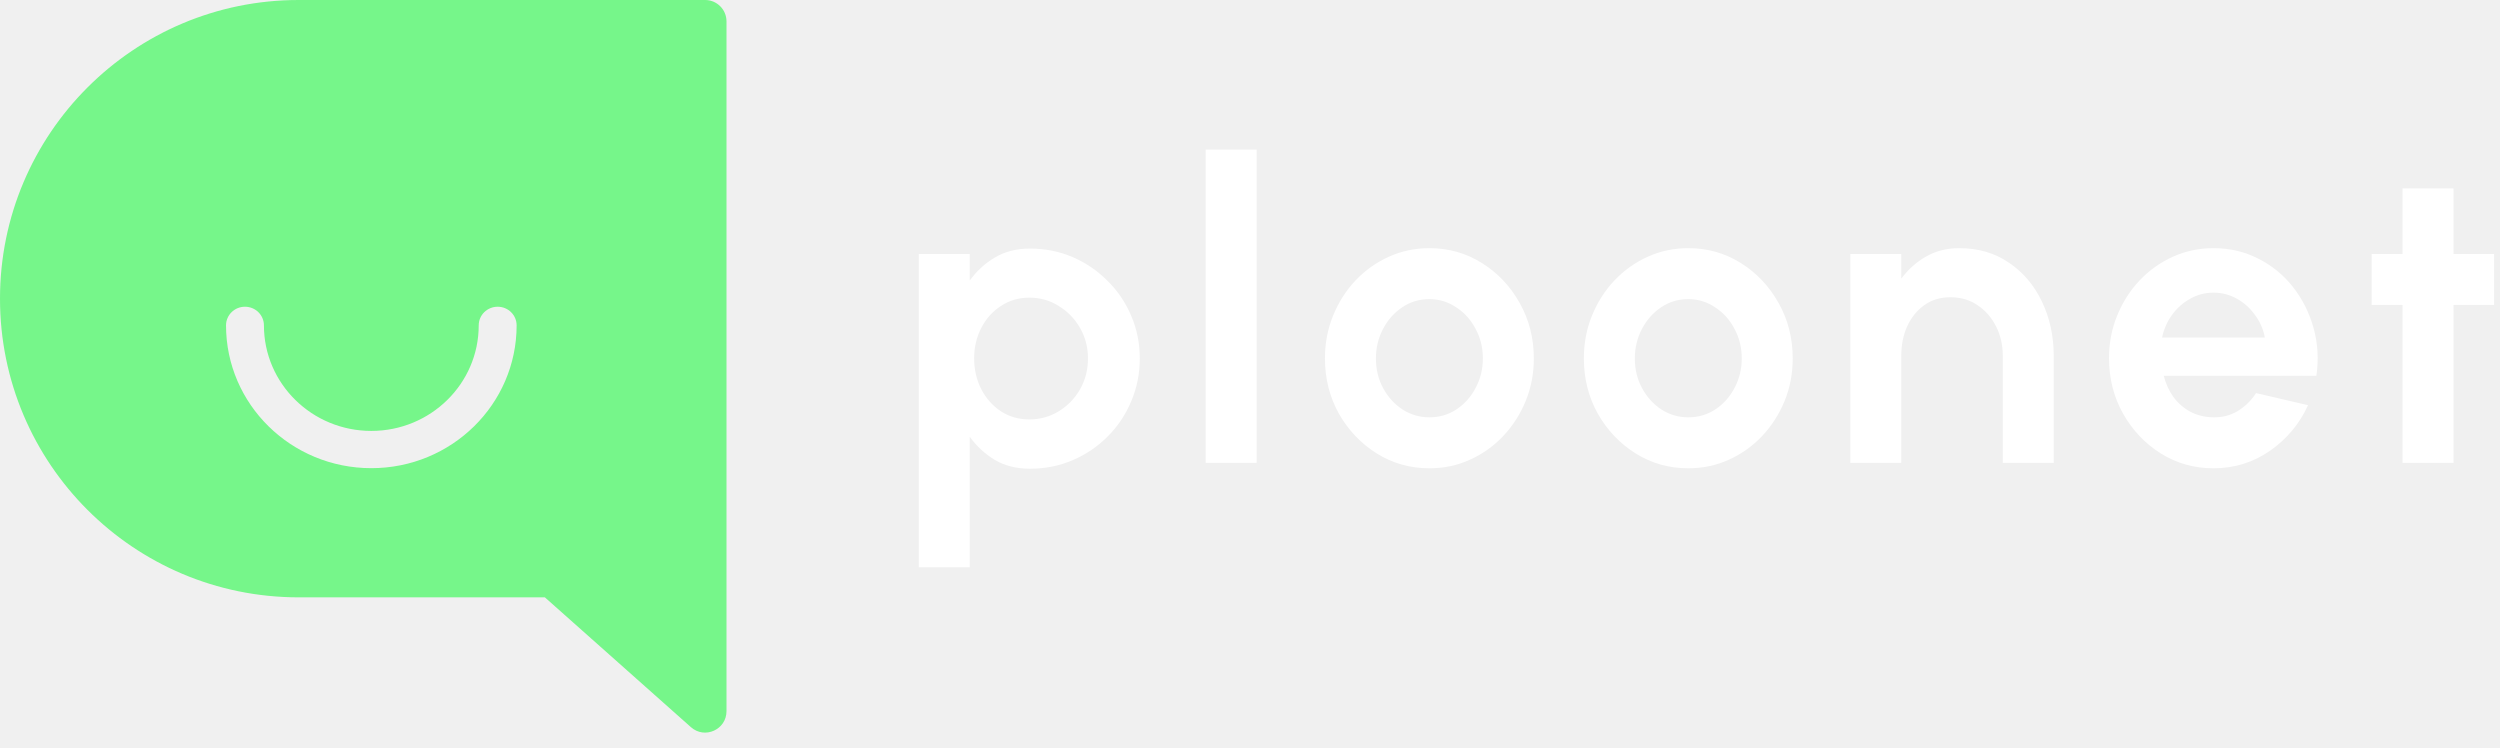
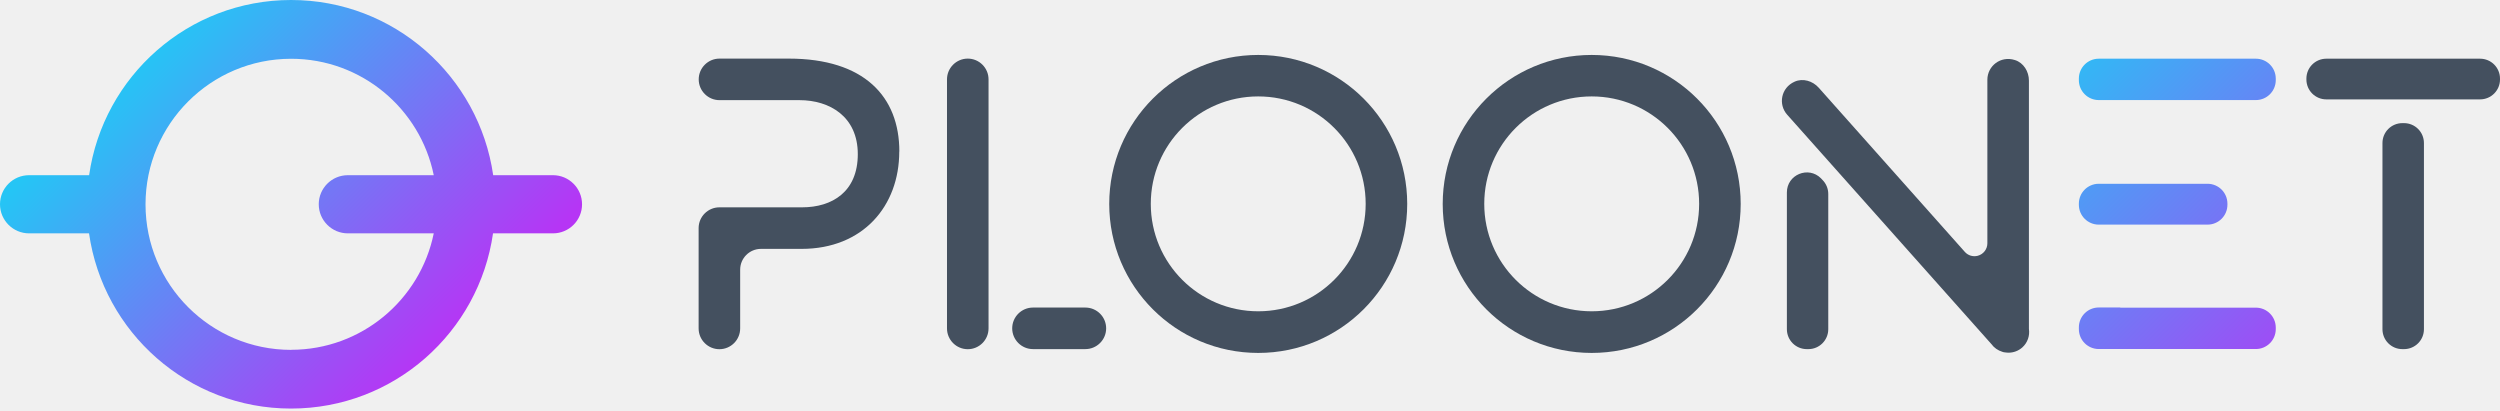
- <svg xmlns="http://www.w3.org/2000/svg" width="117" height="35" viewBox="0 0 117 35" fill="none">
-   <path fill-rule="evenodd" clip-rule="evenodd" d="M13.978 0C6.258 0 0 6.258 0 13.978C0 21.698 6.258 27.956 13.978 27.956H17H25.5L32.336 34.032C32.98 34.605 34 34.147 34 33.284V1C34 0.448 33.552 0 33 0H13.978ZM12.352 15.227C12.352 14.745 11.955 14.355 11.465 14.355C10.975 14.355 10.578 14.745 10.578 15.227C10.578 18.918 13.623 21.91 17.378 21.91C21.134 21.91 24.178 18.918 24.178 15.227C24.178 14.745 23.781 14.355 23.291 14.355C22.801 14.355 22.404 14.745 22.404 15.227C22.404 17.955 20.154 20.167 17.378 20.167C14.602 20.167 12.352 17.955 12.352 15.227Z" fill="#76F68A" />
-   <path d="M45.385 26.549H43V11.887H45.385V13.129C45.704 12.686 46.095 12.327 46.558 12.053C47.027 11.773 47.575 11.633 48.2 11.633C48.917 11.633 49.585 11.767 50.204 12.034C50.823 12.301 51.367 12.673 51.836 13.148C52.312 13.617 52.68 14.162 52.941 14.781C53.208 15.4 53.342 16.064 53.342 16.775C53.342 17.485 53.208 18.153 52.941 18.779C52.68 19.404 52.312 19.955 51.836 20.43C51.367 20.9 50.823 21.268 50.204 21.535C49.585 21.802 48.917 21.936 48.2 21.936C47.575 21.936 47.027 21.799 46.558 21.525C46.095 21.245 45.704 20.883 45.385 20.44V26.549ZM48.171 13.93C47.676 13.93 47.232 14.061 46.841 14.321C46.45 14.575 46.144 14.918 45.923 15.348C45.701 15.778 45.59 16.253 45.59 16.775C45.59 17.296 45.701 17.775 45.923 18.212C46.144 18.642 46.45 18.987 46.841 19.248C47.232 19.502 47.676 19.629 48.171 19.629C48.673 19.629 49.132 19.502 49.549 19.248C49.966 18.994 50.298 18.651 50.546 18.221C50.794 17.785 50.917 17.302 50.917 16.775C50.917 16.253 50.794 15.778 50.546 15.348C50.298 14.918 49.966 14.575 49.549 14.321C49.139 14.061 48.679 13.93 48.171 13.93Z" fill="white" />
-   <path d="M56.426 21.662V7H58.811V21.662H56.426Z" fill="white" />
-   <path d="M66.895 21.916C65.996 21.916 65.175 21.685 64.432 21.222C63.696 20.759 63.106 20.14 62.663 19.365C62.226 18.583 62.008 17.72 62.008 16.775C62.008 16.058 62.135 15.39 62.389 14.771C62.643 14.145 62.992 13.598 63.435 13.129C63.885 12.653 64.406 12.282 64.999 12.014C65.592 11.747 66.224 11.614 66.895 11.614C67.794 11.614 68.612 11.845 69.349 12.308C70.092 12.77 70.681 13.393 71.118 14.175C71.561 14.957 71.783 15.823 71.783 16.775C71.783 17.485 71.656 18.15 71.401 18.769C71.147 19.388 70.795 19.935 70.346 20.411C69.903 20.88 69.385 21.248 68.791 21.515C68.205 21.783 67.573 21.916 66.895 21.916ZM66.895 19.531C67.371 19.531 67.798 19.404 68.176 19.15C68.554 18.896 68.85 18.56 69.065 18.143C69.287 17.726 69.398 17.27 69.398 16.775C69.398 16.266 69.284 15.804 69.055 15.387C68.834 14.963 68.531 14.627 68.146 14.38C67.769 14.126 67.351 13.999 66.895 13.999C66.426 13.999 66.002 14.126 65.624 14.38C65.247 14.634 64.947 14.973 64.725 15.396C64.504 15.82 64.393 16.279 64.393 16.775C64.393 17.29 64.507 17.755 64.735 18.172C64.963 18.59 65.266 18.922 65.644 19.169C66.029 19.411 66.446 19.531 66.895 19.531Z" fill="white" />
-   <path d="M79.012 21.916C78.113 21.916 77.292 21.685 76.549 21.222C75.812 20.759 75.223 20.14 74.78 19.365C74.343 18.583 74.125 17.72 74.125 16.775C74.125 16.058 74.252 15.39 74.506 14.771C74.76 14.145 75.109 13.598 75.552 13.129C76.001 12.653 76.523 12.282 77.116 12.014C77.709 11.747 78.341 11.614 79.012 11.614C79.911 11.614 80.729 11.845 81.466 12.308C82.208 12.77 82.798 13.393 83.235 14.175C83.678 14.957 83.899 15.823 83.899 16.775C83.899 17.485 83.772 18.15 83.518 18.769C83.264 19.388 82.912 19.935 82.463 20.411C82.019 20.88 81.501 21.248 80.908 21.515C80.322 21.783 79.69 21.916 79.012 21.916ZM79.012 19.531C79.488 19.531 79.915 19.404 80.293 19.15C80.671 18.896 80.967 18.56 81.182 18.143C81.404 17.726 81.514 17.27 81.514 16.775C81.514 16.266 81.4 15.804 81.172 15.387C80.951 14.963 80.648 14.627 80.263 14.38C79.885 14.126 79.468 13.999 79.012 13.999C78.543 13.999 78.119 14.126 77.741 14.38C77.363 14.634 77.064 14.973 76.842 15.396C76.621 15.82 76.51 16.279 76.51 16.775C76.51 17.29 76.624 17.755 76.852 18.172C77.08 18.59 77.383 18.922 77.761 19.169C78.145 19.411 78.562 19.531 79.012 19.531Z" fill="white" />
-   <path d="M96.115 16.608V21.662H93.73V16.648C93.73 16.146 93.626 15.69 93.417 15.279C93.209 14.862 92.918 14.53 92.547 14.282C92.182 14.034 91.759 13.911 91.276 13.911C90.807 13.911 90.4 14.034 90.055 14.282C89.709 14.53 89.442 14.862 89.253 15.279C89.07 15.69 88.979 16.146 88.979 16.648V21.662H86.594V11.887H88.979V13.041C89.305 12.604 89.693 12.259 90.142 12.005C90.599 11.744 91.113 11.614 91.687 11.614C92.586 11.614 93.365 11.842 94.023 12.298C94.688 12.748 95.199 13.35 95.558 14.106C95.923 14.862 96.108 15.696 96.115 16.608Z" fill="white" />
-   <path d="M103.589 21.916C102.69 21.916 101.869 21.685 101.126 21.222C100.39 20.759 99.8 20.137 99.357 19.355C98.92 18.573 98.702 17.71 98.702 16.765C98.702 16.055 98.829 15.39 99.083 14.771C99.337 14.145 99.686 13.598 100.129 13.129C100.579 12.653 101.1 12.282 101.693 12.014C102.286 11.747 102.918 11.614 103.589 11.614C104.352 11.614 105.049 11.777 105.681 12.102C106.32 12.422 106.86 12.861 107.304 13.422C107.747 13.982 108.069 14.621 108.271 15.338C108.473 16.055 108.519 16.804 108.408 17.586H101.263C101.354 17.951 101.504 18.28 101.712 18.573C101.921 18.86 102.185 19.091 102.504 19.267C102.824 19.437 103.185 19.525 103.589 19.531C104.006 19.538 104.384 19.44 104.723 19.238C105.068 19.029 105.355 18.749 105.583 18.397L108.017 18.964C107.62 19.831 107.027 20.541 106.238 21.095C105.45 21.642 104.567 21.916 103.589 21.916ZM101.185 15.797H105.994C105.922 15.406 105.769 15.054 105.534 14.742C105.306 14.422 105.023 14.168 104.684 13.979C104.345 13.79 103.98 13.696 103.589 13.696C103.198 13.696 102.837 13.79 102.504 13.979C102.172 14.162 101.888 14.412 101.654 14.732C101.426 15.045 101.269 15.4 101.185 15.797Z" fill="white" />
-   <path d="M116.721 14.272H114.824V21.662H112.439V14.272H110.993V11.887H112.439V8.818H114.824V11.887H116.721V14.272Z" fill="white" />
+ <svg xmlns="http://www.w3.org/2000/svg" width="134" height="22" viewBox="0 0 134 22" fill="none">
+   <path d="M121.981 4.214V4.295C121.981 4.886 121.503 5.364 120.913 5.364H112.495C111.904 5.364 111.427 4.886 111.427 4.295V4.214C111.427 3.623 111.904 3.146 112.495 3.146H120.913C121.503 3.146 121.981 3.623 121.981 4.214ZM111.427 10.972V10.918C111.427 10.327 111.904 9.85 112.495 9.85H118.322C118.913 9.85 119.39 10.327 119.39 10.918V10.972C119.39 11.563 118.913 12.04 118.322 12.04H112.495C111.904 12.04 111.427 11.563 111.427 10.972ZM113.649 16.49H120.913C121.503 16.49 121.981 16.967 121.981 17.558V17.64C121.981 18.231 121.503 18.708 120.913 18.708H112.495C111.904 18.708 111.427 18.231 111.427 17.64V17.549C111.427 16.958 111.904 16.481 112.495 16.481H113.649V16.49V16.49Z" fill="url(#paint0_linear_1303_12810)" />
+   <path d="M48.2 8.127C48.2 11.045 46.255 13.34 42.964 13.34H40.787C40.173 13.34 39.673 13.84 39.673 14.454V17.603C39.673 18.217 39.173 18.717 38.56 18.717C37.946 18.717 37.446 18.217 37.446 17.603V12.226C37.446 11.613 37.946 11.113 38.56 11.113H42.987C44.609 11.113 45.978 10.277 45.978 8.263C45.978 6.25 44.473 5.368 42.85 5.368H38.564C37.951 5.368 37.451 4.868 37.451 4.254C37.451 3.641 37.951 3.141 38.564 3.141H42.273C46.328 3.141 48.205 5.181 48.205 8.122L48.2 8.127Z" fill="#44505F" />
+   <path d="M51.872 3.141C52.486 3.141 52.986 3.641 52.986 4.254V17.603C52.986 18.217 52.486 18.717 51.872 18.717C51.259 18.717 50.759 18.217 50.759 17.603V4.254C50.759 3.641 51.259 3.141 51.872 3.141V3.141ZM54.254 17.599C54.254 16.985 54.754 16.485 55.368 16.485H58.176C58.79 16.485 59.29 16.985 59.29 17.599C59.29 18.212 58.79 18.712 58.176 18.712H55.368C54.754 18.712 54.254 18.212 54.254 17.599Z" fill="#44505F" />
+   <path d="M108.75 17.631V4.319C108.75 3.832 108.463 3.364 108 3.219C107.232 2.973 106.523 3.541 106.523 4.273V13.041C106.523 13.354 106.313 13.627 106.009 13.709C105.754 13.777 105.486 13.695 105.314 13.5L97.482 4.7C97.159 4.337 96.632 4.178 96.191 4.378C95.455 4.705 95.305 5.6 95.791 6.146L106.736 18.44C106.882 18.64 107.086 18.786 107.332 18.859C107.354 18.863 107.373 18.872 107.391 18.877C107.418 18.881 107.45 18.886 107.477 18.89C107.527 18.899 107.577 18.904 107.627 18.904H107.636C107.636 18.904 107.65 18.904 107.654 18.904C107.918 18.904 108.177 18.813 108.391 18.627C108.682 18.368 108.804 17.991 108.75 17.631V17.631Z" fill="#44505F" />
+   <path d="M97.605 9.559C96.932 8.882 95.777 9.359 95.777 10.313V17.645C95.777 18.236 96.255 18.713 96.846 18.713H96.927C97.518 18.713 97.995 18.236 97.995 17.645V10.395C97.995 10.113 97.882 9.841 97.682 9.641L97.6 9.554L97.605 9.559Z" fill="#44505F" />
+   <path d="M123.623 4.259V4.214C123.623 3.623 124.1 3.146 124.691 3.146H132.932C133.522 3.146 134 3.623 134 4.214V4.259C134 4.85 133.522 5.327 132.932 5.327H124.691C124.1 5.327 123.623 4.85 123.623 4.259ZM127.7 17.645V7.668C127.7 7.077 128.177 6.6 128.768 6.6H128.855C129.445 6.6 129.923 7.077 129.923 7.668V17.645C129.923 18.235 129.445 18.713 128.855 18.713H128.768C128.177 18.713 127.7 18.235 127.7 17.645Z" fill="#44505F" />
+   <path d="M67.441 2.945C63.032 2.945 59.455 6.518 59.455 10.931C59.455 15.345 63.028 18.917 67.441 18.917C71.854 18.917 75.427 15.345 75.427 10.931C75.427 6.518 71.854 2.945 67.441 2.945V2.945ZM67.441 16.685C64.259 16.685 61.682 14.108 61.682 10.927C61.682 7.745 64.259 5.168 67.441 5.168C70.623 5.168 73.2 7.745 73.2 10.927C73.2 14.108 70.623 16.685 67.441 16.685Z" fill="#44505F" />
+   <path d="M85.315 2.945C80.906 2.945 77.329 6.518 77.329 10.931C77.329 15.345 80.902 18.917 85.315 18.917C89.728 18.917 93.301 15.345 93.301 10.931C93.301 6.518 89.728 2.945 85.315 2.945V2.945ZM85.315 16.685C82.133 16.685 79.556 14.108 79.556 10.927C79.556 7.745 82.133 5.168 85.315 5.168C88.497 5.168 91.074 7.745 91.074 10.927C91.074 14.108 88.497 16.685 85.315 16.685Z" fill="#44505F" />
+   <path d="M29.648 9.39H26.435C25.671 4.086 21.121 0 15.604 0C10.086 0 5.536 4.086 4.777 9.39H1.559C0.695 9.39 0 10.09 0 10.949C0 11.808 0.7 12.508 1.559 12.508H4.772C5.531 17.817 10.081 21.899 15.599 21.899C21.117 21.899 25.667 17.813 26.426 12.508H29.639C30.503 12.508 31.198 11.808 31.198 10.949C31.198 10.09 30.498 9.39 29.639 9.39H29.648ZM15.604 18.753C11.295 18.753 7.8 15.258 7.8 10.954C7.8 6.65 11.295 3.15 15.604 3.15C19.376 3.15 22.526 5.831 23.249 9.39H18.644C17.781 9.39 17.085 10.09 17.085 10.949C17.085 11.808 17.785 12.508 18.644 12.508H23.249C22.526 16.067 19.376 18.749 15.604 18.749V18.753Z" fill="url(#paint1_linear_1303_12810)" />
+   <defs>
+     <linearGradient id="paint0_linear_1303_12810" x1="108.727" y1="2.959" x2="125.967" y2="20.195" gradientUnits="userSpaceOnUse">
+       <stop stop-color="#25C5F5" />
+       <stop offset="1" stop-color="#B635F5" />
+     </linearGradient>
+     <linearGradient id="paint1_linear_1303_12810" x1="7.727" y1="3.073" x2="23.435" y2="18.785" gradientUnits="userSpaceOnUse">
+       <stop stop-color="#25C5F5" />
+       <stop offset="1" stop-color="#B635F5" />
+     </linearGradient>
+   </defs>
</svg>
